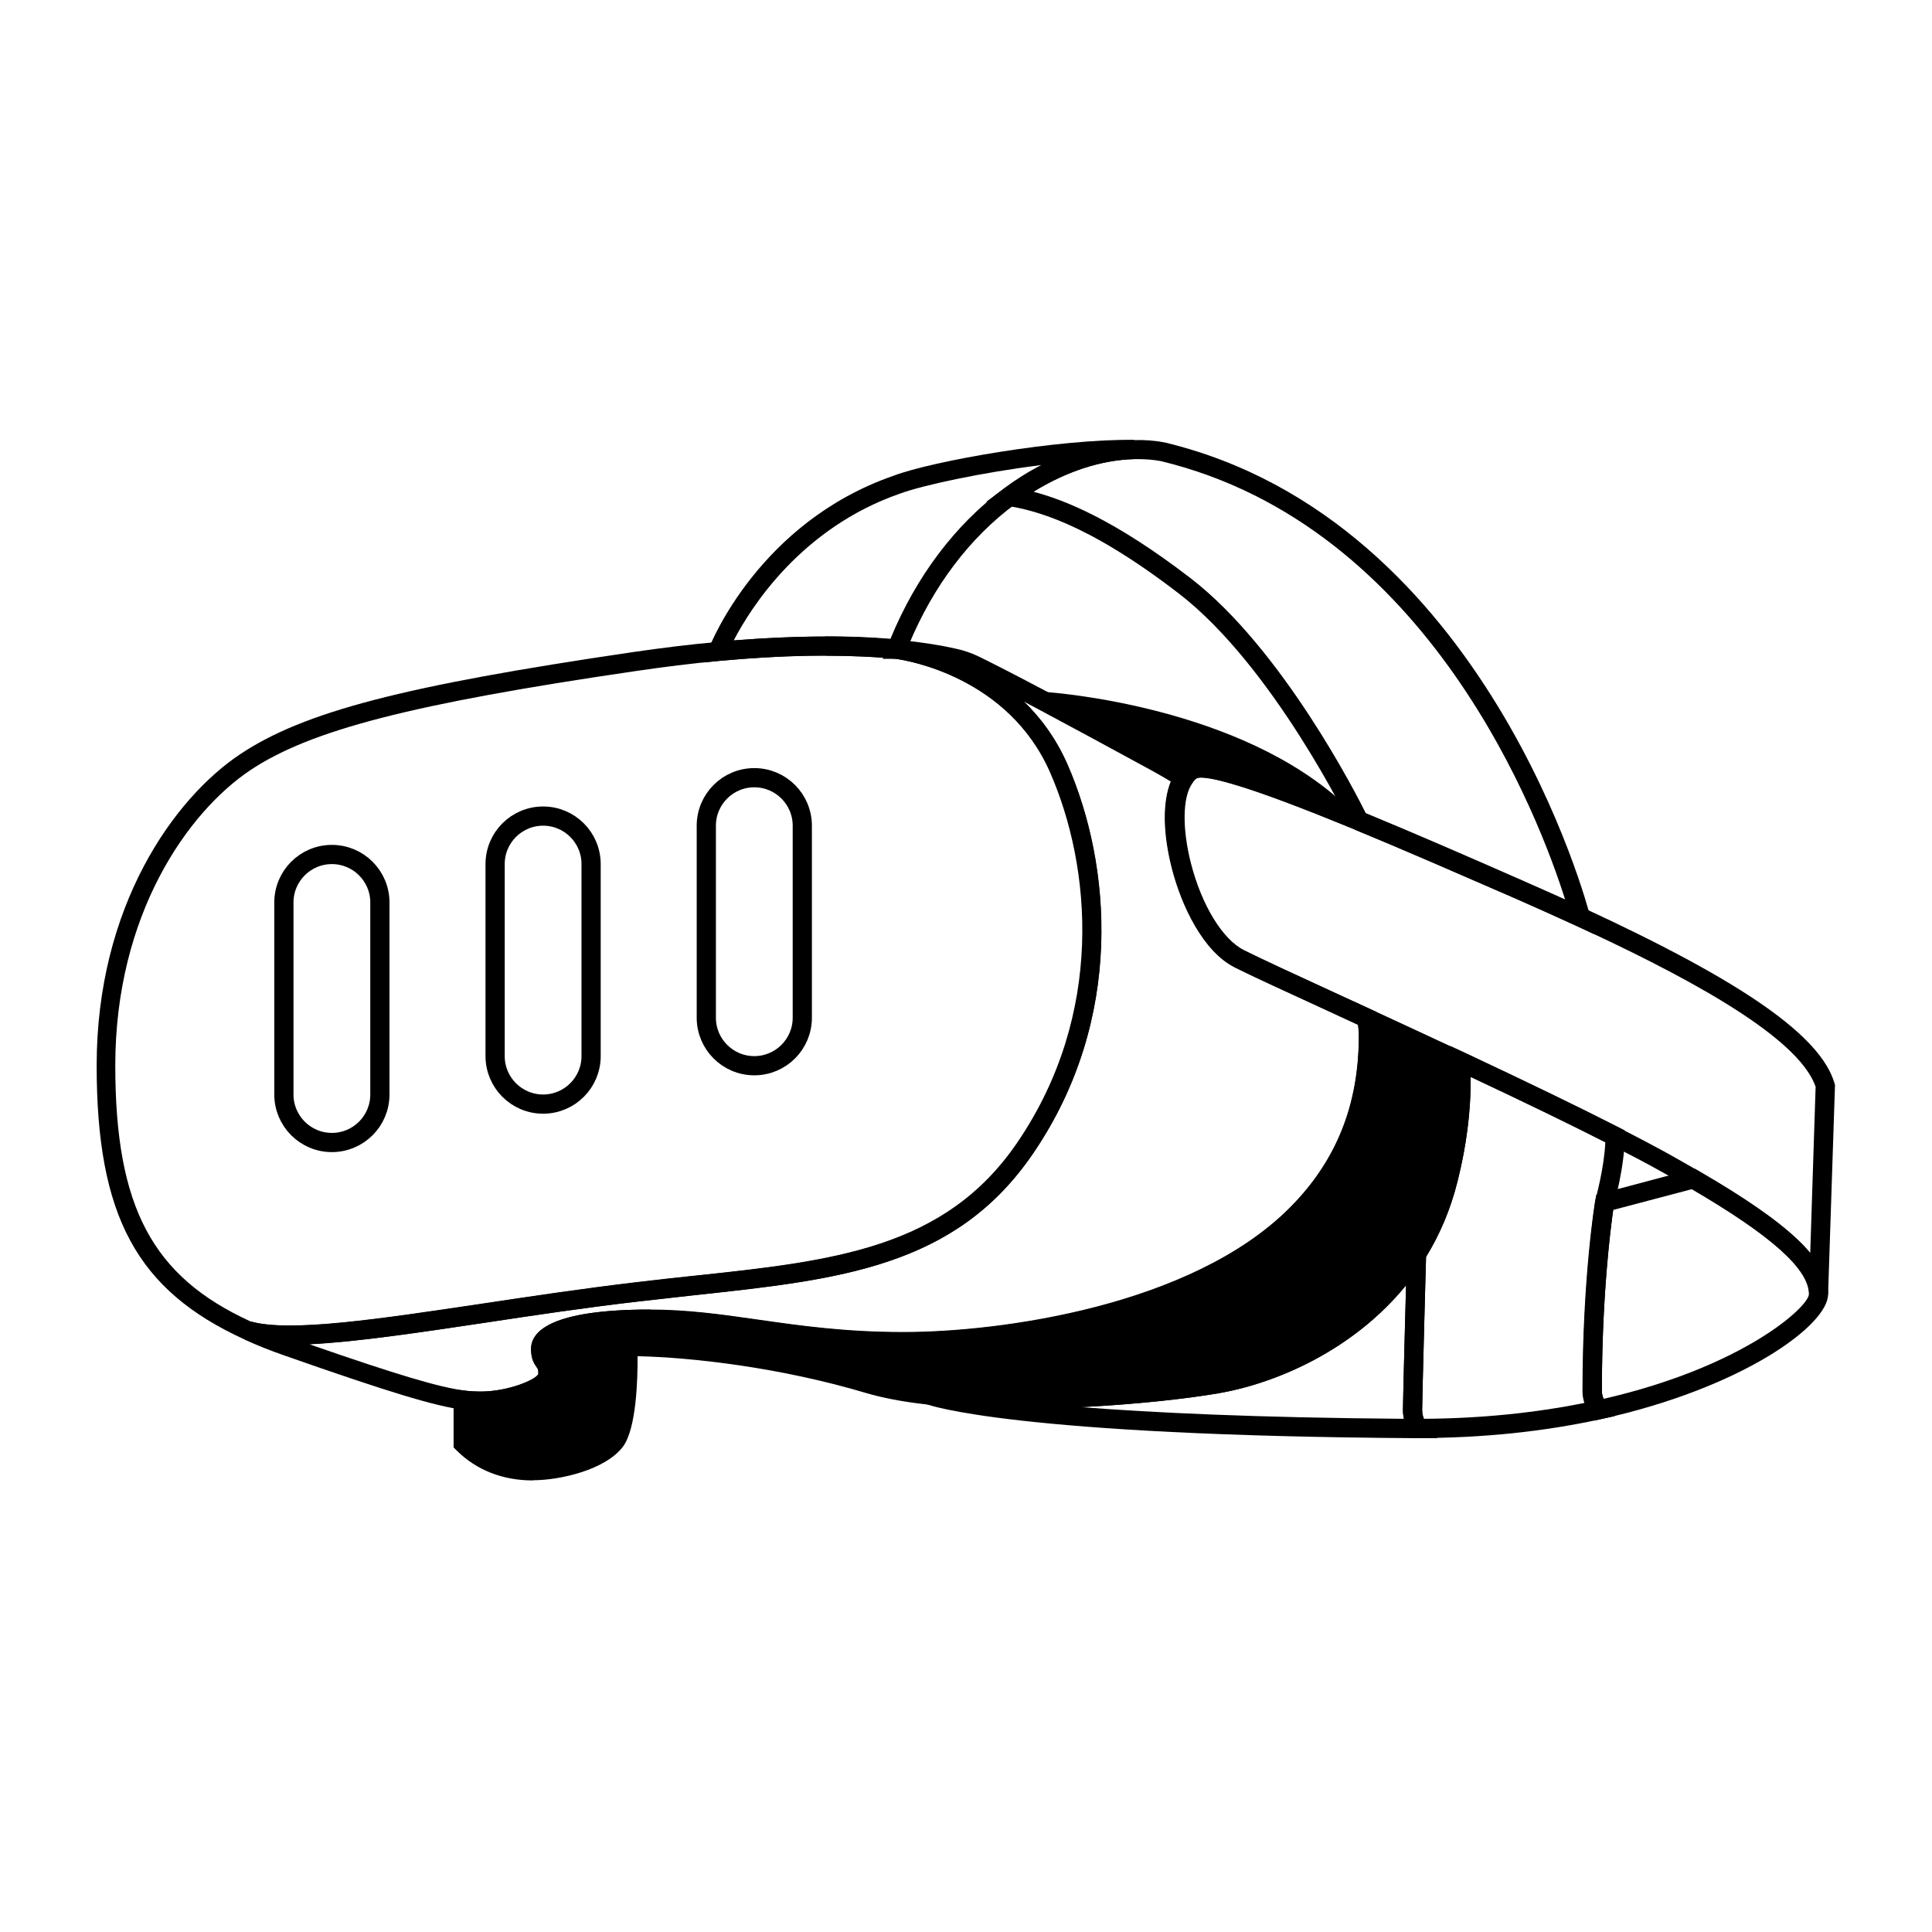
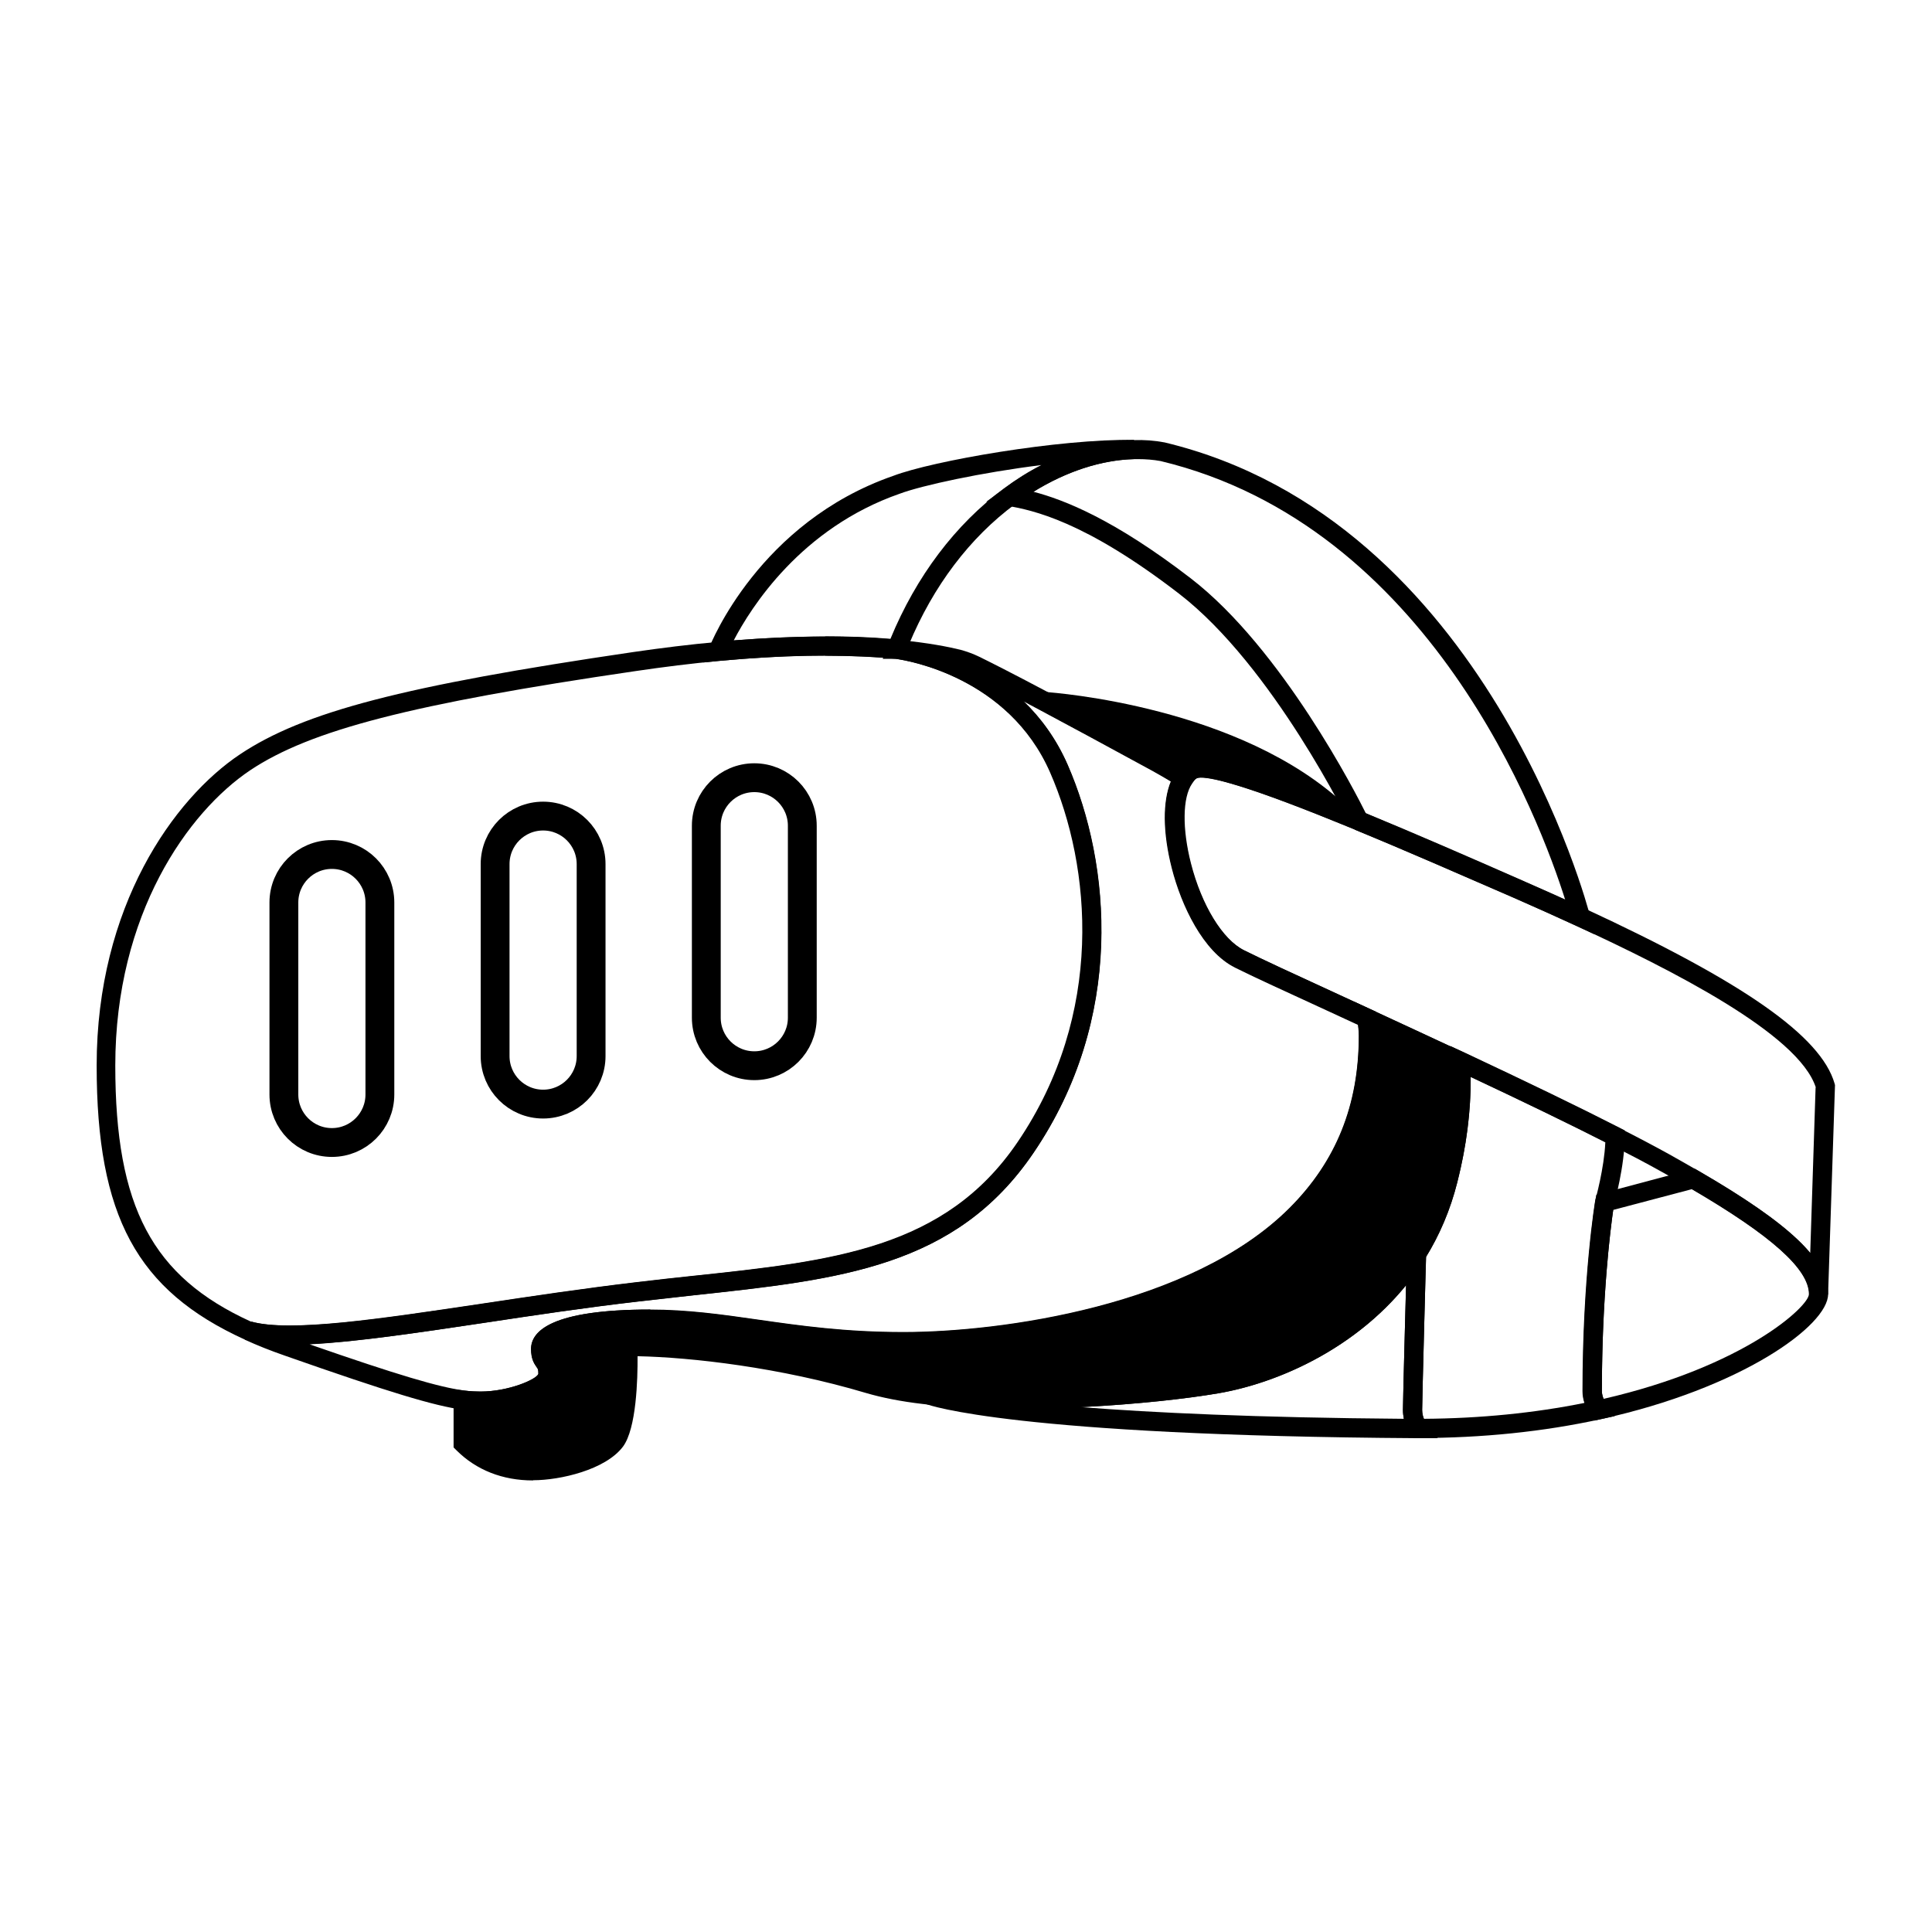
<svg xmlns="http://www.w3.org/2000/svg" width="67" height="67" viewBox="0 0 67 67" fill="none">
  <path d="M16.689 48.923C17.642 48.923 19.353 48.497 19.353 47.645C19.353 47.305 19.253 47.145 19.16 47.012C19.113 46.952 19.1 46.932 19.1 46.779C19.1 46.639 19.713 46.08 22.563 46.08C23.808 46.08 24.966 46.247 26.198 46.42C27.643 46.626 29.288 46.859 31.359 46.859C34.835 46.859 41.667 45.914 45.217 42.364C46.941 40.64 47.813 38.475 47.813 35.925C47.813 35.725 47.794 35.499 47.747 35.259L47.72 35.086L46.448 34.5C44.923 33.801 43.718 33.242 43.145 32.955C42.4 32.582 41.674 31.397 41.301 29.939C40.995 28.74 41.008 27.655 41.341 27.175L41.541 26.889L41.248 26.703C40.948 26.516 40.642 26.33 40.322 26.156C38.657 25.244 37.392 24.558 36.433 24.052C35.002 23.293 34.269 22.927 33.956 22.774C33.75 22.674 33.53 22.594 33.31 22.534C32.904 22.434 32.205 22.294 31.179 22.194L31.099 22.854C31.492 22.907 34.995 23.493 36.44 26.789C37.878 30.072 38.338 35.166 35.315 39.614C32.797 43.317 28.922 43.736 24.014 44.255C23.395 44.322 22.756 44.389 22.103 44.469C20.252 44.688 18.467 44.955 16.743 45.214C13.174 45.747 10.084 46.213 8.719 45.834L8.492 46.46C8.912 46.653 9.378 46.839 9.877 47.012C13.5 48.284 15.065 48.757 16.063 48.89C16.303 48.917 16.51 48.93 16.709 48.93L16.689 48.923ZM22.549 45.414C19.14 45.414 18.421 46.16 18.421 46.779C18.421 47.119 18.521 47.279 18.614 47.412C18.66 47.472 18.674 47.492 18.674 47.645C18.614 47.838 17.635 48.258 16.676 48.258C16.503 48.258 16.323 48.251 16.11 48.224C15.238 48.111 13.799 47.685 10.736 46.62C12.321 46.54 14.405 46.233 16.809 45.874C18.527 45.614 20.305 45.348 22.15 45.135C22.796 45.061 23.435 44.988 24.054 44.921C29.128 44.375 33.144 43.949 35.834 39.987C39.01 35.319 38.524 29.972 37.019 26.523C36.62 25.61 36.08 24.885 35.488 24.319C35.674 24.418 35.874 24.525 36.087 24.638C37.039 25.144 38.304 25.83 39.969 26.736C40.182 26.856 40.395 26.976 40.602 27.102C40.316 27.794 40.322 28.88 40.635 30.105C40.968 31.41 41.721 33.002 42.826 33.555C43.405 33.848 44.617 34.4 46.149 35.106L47.101 35.546C47.121 35.685 47.128 35.812 47.128 35.932C47.128 38.336 46.342 40.287 44.724 41.905C41.328 45.301 34.715 46.207 31.339 46.207C29.315 46.207 27.77 45.987 26.278 45.774C25.026 45.594 23.841 45.428 22.549 45.428V45.414Z" fill="black" />
  <path d="M10.084 46.627C11.749 46.627 14.073 46.281 16.817 45.868C18.535 45.608 20.312 45.342 22.157 45.129C22.803 45.055 23.442 44.982 24.061 44.915C29.136 44.369 33.151 43.943 35.841 39.981C39.017 35.313 38.531 29.966 37.026 26.517C35.435 22.887 31.599 22.248 31.173 22.188H31.107C29.342 22.015 27.231 22.042 24.874 22.262C23.935 22.348 22.949 22.468 21.951 22.614C13.973 23.786 10.537 24.685 8.326 26.157C6.029 27.689 3.352 31.431 3.352 36.951C3.352 42.172 4.744 44.749 8.486 46.454C8.919 46.574 9.458 46.627 10.104 46.627H10.084ZM28.616 22.741C29.488 22.741 30.308 22.774 31.067 22.848C31.466 22.901 34.969 23.487 36.414 26.783C37.852 30.066 38.312 35.16 35.288 39.608C32.771 43.311 28.896 43.73 23.988 44.249C23.369 44.316 22.73 44.383 22.077 44.463C20.226 44.682 18.441 44.949 16.717 45.208C13.141 45.741 10.058 46.207 8.692 45.828C5.283 44.27 3.998 41.859 3.998 36.951C3.998 31.697 6.522 28.155 8.679 26.71C10.77 25.318 14.266 24.412 22.03 23.274C23.023 23.127 23.995 23.007 24.92 22.921C26.232 22.801 27.471 22.734 28.61 22.734L28.616 22.741Z" fill="black" />
  <path d="M16.084 48.55V50.055C16.776 50.748 17.635 51.001 18.494 51.001C19.353 51.001 20.825 50.655 21.338 49.969C21.85 49.283 21.77 46.693 21.77 46.693C23.668 46.693 26.944 47.039 30.134 47.984C30.733 48.164 31.446 48.291 32.225 48.377C35.588 48.743 40.169 48.337 42.194 47.984C44.178 47.645 47.308 46.373 49.119 43.49C49.585 42.744 49.965 41.891 50.211 40.919C50.571 39.501 50.717 38.136 50.65 36.817C49.525 36.291 48.42 35.779 47.394 35.306C47.434 35.532 47.454 35.739 47.454 35.918C47.454 37.73 47.021 40.053 44.957 42.124C41.594 45.487 35.128 46.519 31.339 46.519C27.55 46.519 25.306 45.74 22.549 45.74C19.793 45.74 18.754 46.26 18.754 46.772C18.754 47.285 19.014 47.119 19.014 47.631C19.014 48.144 17.635 48.577 16.683 48.577C16.497 48.577 16.303 48.564 16.077 48.537L16.084 48.55Z" fill="black" />
  <path d="M18.494 51.333C19.42 51.333 20.998 50.974 21.604 50.168C22.07 49.542 22.116 47.831 22.11 47.032C23.988 47.072 27.051 47.418 30.041 48.31C30.587 48.47 31.253 48.603 32.012 48.69L32.191 48.71C35.481 49.069 40.056 48.697 42.253 48.317C44.551 47.924 47.634 46.492 49.405 43.669C49.918 42.857 50.297 41.958 50.537 41.005C50.903 39.56 51.056 38.149 50.983 36.803L50.97 36.604L50.79 36.517C49.665 35.991 48.553 35.478 47.534 35.006L46.961 34.739L47.068 35.365C47.101 35.572 47.121 35.758 47.121 35.918C47.121 38.322 46.335 40.273 44.717 41.891C41.321 45.287 34.709 46.193 31.332 46.193C29.308 46.193 27.763 45.973 26.272 45.76C25.02 45.58 23.834 45.414 22.543 45.414C19.133 45.414 18.414 46.159 18.414 46.779C18.414 47.118 18.514 47.278 18.607 47.411C18.654 47.471 18.667 47.491 18.667 47.644C18.607 47.837 17.628 48.257 16.669 48.257C16.496 48.257 16.317 48.25 16.103 48.224L15.73 48.177V50.195L15.83 50.295C16.516 50.98 17.428 51.34 18.481 51.34L18.494 51.333ZM21.77 46.359H21.424L21.437 46.706C21.471 47.658 21.397 49.336 21.071 49.769C20.672 50.301 19.393 50.667 18.494 50.667C17.662 50.667 16.962 50.414 16.416 49.908V48.91C16.51 48.91 16.596 48.916 16.689 48.916C17.642 48.916 19.353 48.49 19.353 47.638C19.353 47.298 19.253 47.138 19.16 47.005C19.113 46.945 19.1 46.925 19.1 46.772C19.1 46.632 19.713 46.073 22.563 46.073C23.808 46.073 24.966 46.239 26.198 46.413C27.643 46.619 29.288 46.852 31.359 46.852C34.835 46.852 41.667 45.906 45.217 42.357C46.941 40.633 47.813 38.468 47.813 35.918C47.813 35.898 47.813 35.871 47.813 35.851C48.626 36.224 49.485 36.624 50.35 37.03C50.391 38.248 50.244 39.527 49.911 40.832C49.685 41.718 49.332 42.557 48.859 43.309C47.208 45.946 44.318 47.285 42.16 47.651C40.036 48.017 35.674 48.377 32.458 48.057L32.444 48.037H32.238C31.479 47.951 30.793 47.824 30.24 47.658C26.991 46.692 23.655 46.352 21.784 46.352L21.77 46.359Z" fill="black" />
  <path d="M63.396 44.895L63.636 37.63L63.622 37.577C63.15 35.932 60.473 34.061 54.952 31.504C54.267 31.184 53.534 30.858 52.775 30.525C50.944 29.719 49.019 28.88 47.348 28.194L46.589 27.881C42.833 26.356 41.728 26.183 41.228 26.383C41.029 26.489 40.895 26.616 40.782 26.782C40.336 27.435 40.283 28.667 40.649 30.092C40.982 31.397 41.734 32.989 42.84 33.541C43.419 33.834 44.631 34.387 46.163 35.093L47.275 35.606C48.293 36.078 49.406 36.591 50.524 37.117C52.735 38.156 54.486 39.002 55.871 39.708C56.497 40.027 57.07 40.327 57.569 40.606C57.922 40.8 58.249 40.986 58.562 41.166C61.412 42.824 62.743 44.003 62.743 44.882L63.409 44.895H63.396ZM62.963 37.717L62.777 43.456C62.104 42.651 60.852 41.739 58.888 40.6C58.575 40.42 58.242 40.227 57.882 40.027C57.376 39.748 56.797 39.441 56.164 39.121C54.773 38.409 53.021 37.563 50.797 36.518C49.672 35.992 48.56 35.479 47.541 35.006L46.429 34.493C44.904 33.794 43.699 33.235 43.126 32.949C42.38 32.576 41.654 31.39 41.282 29.932C40.975 28.733 40.989 27.648 41.322 27.169C41.375 27.089 41.441 27.029 41.508 26.989C41.741 26.896 42.8 27.069 46.336 28.507L47.008 28.78C48.693 29.473 50.731 30.365 52.509 31.137C53.268 31.47 53.993 31.797 54.673 32.11C57.956 33.628 62.37 35.852 62.97 37.71L62.963 37.717Z" fill="black" />
  <path d="M49.019 49.869H49.185C51.403 49.869 53.534 49.649 55.505 49.217L55.998 49.11L55.705 48.697C55.664 48.637 55.551 48.431 55.551 48.244C55.551 44.355 55.971 41.772 55.977 41.745C55.984 41.725 56.344 40.44 56.344 39.408V39.201L56.164 39.108C54.772 38.396 53.021 37.55 50.797 36.505L50.291 36.272L50.317 36.824C50.384 38.096 50.237 39.448 49.891 40.826C49.665 41.712 49.312 42.551 48.839 43.303L48.792 43.383V43.477C48.786 43.683 48.653 48.497 48.653 48.89C48.653 49.376 48.892 49.703 48.919 49.736L49.019 49.869ZM54.952 48.651C53.201 49.004 51.33 49.19 49.379 49.203C49.345 49.123 49.319 49.017 49.319 48.89C49.319 48.537 49.438 44.262 49.452 43.59C49.938 42.797 50.304 41.925 50.537 40.999C50.857 39.748 51.01 38.522 51.003 37.35C52.894 38.236 54.426 38.982 55.671 39.614C55.631 40.52 55.332 41.592 55.325 41.605C55.312 41.665 54.879 44.302 54.879 48.244C54.879 48.391 54.905 48.531 54.945 48.651H54.952Z" fill="black" />
  <path d="M49.858 49.875L49.452 49.343C49.452 49.343 49.319 49.15 49.319 48.897C49.319 48.517 49.452 43.556 49.459 43.503L49.492 42.284L48.846 43.323C47.195 45.96 44.305 47.298 42.147 47.665C39.983 48.038 35.495 48.404 32.265 48.051L29.642 47.764L32.112 48.69C32.232 48.737 35.189 49.789 49.179 49.875H49.858ZM48.76 44.575C48.72 46.073 48.653 48.623 48.653 48.897C48.653 49.01 48.666 49.11 48.686 49.203C43.539 49.163 39.956 48.99 37.486 48.797C39.37 48.703 41.129 48.51 42.261 48.317C44.298 47.964 46.955 46.799 48.766 44.568L48.76 44.575Z" fill="black" />
  <path d="M55.292 49.264L55.506 49.217C60.393 48.145 63.397 45.968 63.397 44.882C63.397 43.697 62.091 42.452 58.888 40.594L58.769 40.527L55.359 41.433L55.326 41.646C55.326 41.646 54.893 44.303 54.893 48.252C54.893 48.691 55.139 49.051 55.173 49.091L55.299 49.271L55.292 49.264ZM58.669 41.24C61.439 42.858 62.731 44.017 62.731 44.882C62.731 45.302 60.5 47.386 55.612 48.511C55.579 48.432 55.552 48.338 55.552 48.245C55.552 44.989 55.845 42.652 55.945 41.959L58.669 41.24Z" fill="black" />
  <path d="M36.248 24.332C37.2 24.838 38.472 25.524 40.13 26.436C40.443 26.609 40.749 26.789 41.042 26.976C41.122 26.856 41.222 26.763 41.342 26.696C41.875 26.483 43.673 27.062 46.456 28.194C42.86 24.778 36.248 24.339 36.248 24.339V24.332Z" fill="black" />
  <path d="M47.955 29.16L46.683 27.948C43.04 24.492 36.548 24.019 36.268 23.999L34.716 23.893L36.095 24.625C37.047 25.131 38.312 25.817 39.977 26.723C40.283 26.889 40.583 27.069 40.869 27.249L41.142 27.422L41.322 27.155C41.375 27.076 41.435 27.016 41.509 26.982C41.742 26.889 42.8 27.062 46.336 28.501L47.968 29.16H47.955ZM38.013 24.905C39.644 25.184 42.108 25.777 44.225 26.982C42.308 26.303 41.595 26.236 41.216 26.39C41.129 26.436 41.049 26.49 40.983 26.549C40.756 26.41 40.53 26.276 40.29 26.15C39.424 25.677 38.672 25.264 38.013 24.911V24.905Z" fill="black" />
  <path d="M55.299 32.403L55.132 31.731C55.099 31.591 51.577 18.027 40.389 15.343C40.036 15.276 39.684 15.25 39.317 15.263C37.839 15.296 36.234 15.896 34.816 16.948L34.203 17.401L34.949 17.541C35.801 17.7 37.579 18.04 40.882 20.584C44.152 23.101 46.802 28.561 46.829 28.614L46.882 28.688L47.002 28.781C48.687 29.473 50.724 30.366 52.502 31.138C53.261 31.471 53.987 31.797 54.666 32.11L55.299 32.403ZM39.457 15.922C39.73 15.922 39.996 15.942 40.249 15.989C49.592 18.233 53.408 28.441 54.28 31.205C53.794 30.985 53.288 30.759 52.768 30.532C50.944 29.733 49.026 28.901 47.368 28.208C47.062 27.589 44.471 22.501 41.288 20.051C38.631 18.007 36.907 17.334 35.841 17.054C36.98 16.349 38.199 15.949 39.337 15.922C39.377 15.922 39.417 15.922 39.464 15.922H39.457Z" fill="black" />
  <path d="M32.838 23.013L31.519 22.354C32.365 20.323 33.63 18.645 35.208 17.48C36.52 16.507 37.985 15.955 39.33 15.921V15.255C36.726 15.216 32.345 15.981 30.98 16.501C26.338 18.112 24.66 22.294 24.587 22.474L24.394 22.973L24.933 22.92C27.058 22.72 28.969 22.687 30.627 22.807L30.613 22.847H31.08L32.838 23.013ZM28.622 22.074C27.63 22.074 26.572 22.121 25.446 22.207C26.039 21.069 27.777 18.312 31.206 17.12C31.972 16.834 34.029 16.387 36.114 16.128C35.668 16.354 35.235 16.627 34.815 16.94C33.131 18.185 31.772 19.99 30.88 22.154C30.174 22.094 29.415 22.067 28.622 22.067V22.074Z" fill="black" />
-   <rect x="9.845" y="29.633" width="3.329" height="9.988" rx="1.665" stroke="black" stroke-width="0.666" />
-   <rect x="17.17" y="28.301" width="3.329" height="9.988" rx="1.665" stroke="black" stroke-width="0.666" />
-   <rect x="24.494" y="26.97" width="3.329" height="9.988" rx="1.665" stroke="black" stroke-width="0.666" />
+   <rect x="9.845" y="29.633" width="3.329" height="9.988" rx="1.665" stroke="black" strokeWidth="0.666" />
+   <rect x="17.17" y="28.301" width="3.329" height="9.988" rx="1.665" stroke="black" strokeWidth="0.666" />
+   <rect x="24.494" y="26.97" width="3.329" height="9.988" rx="1.665" stroke="black" strokeWidth="0.666" />
</svg>
